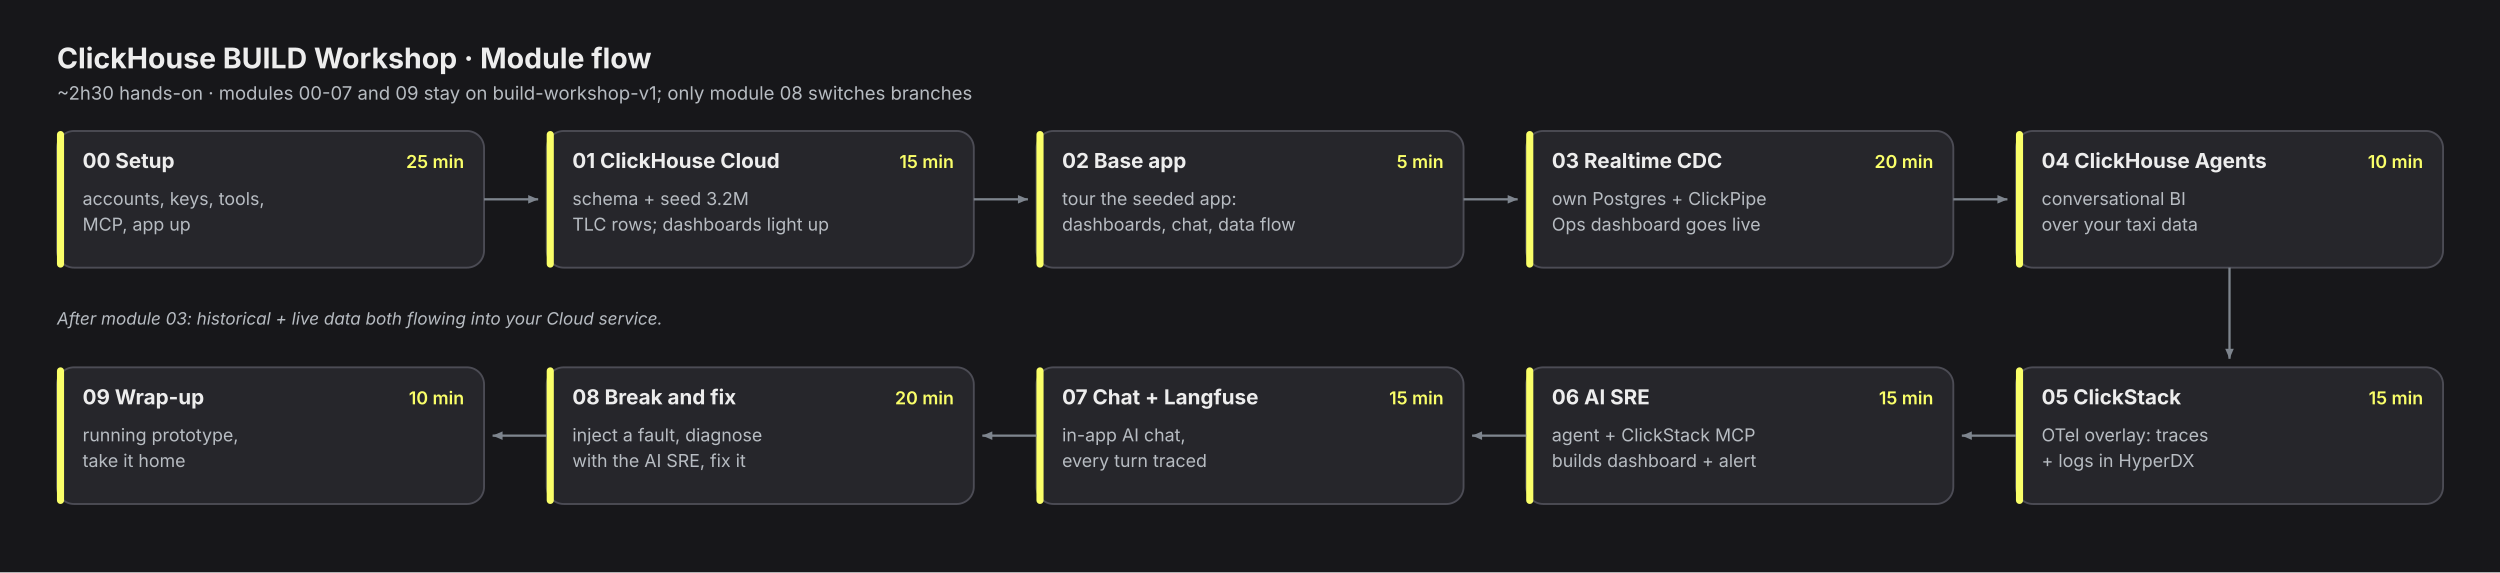
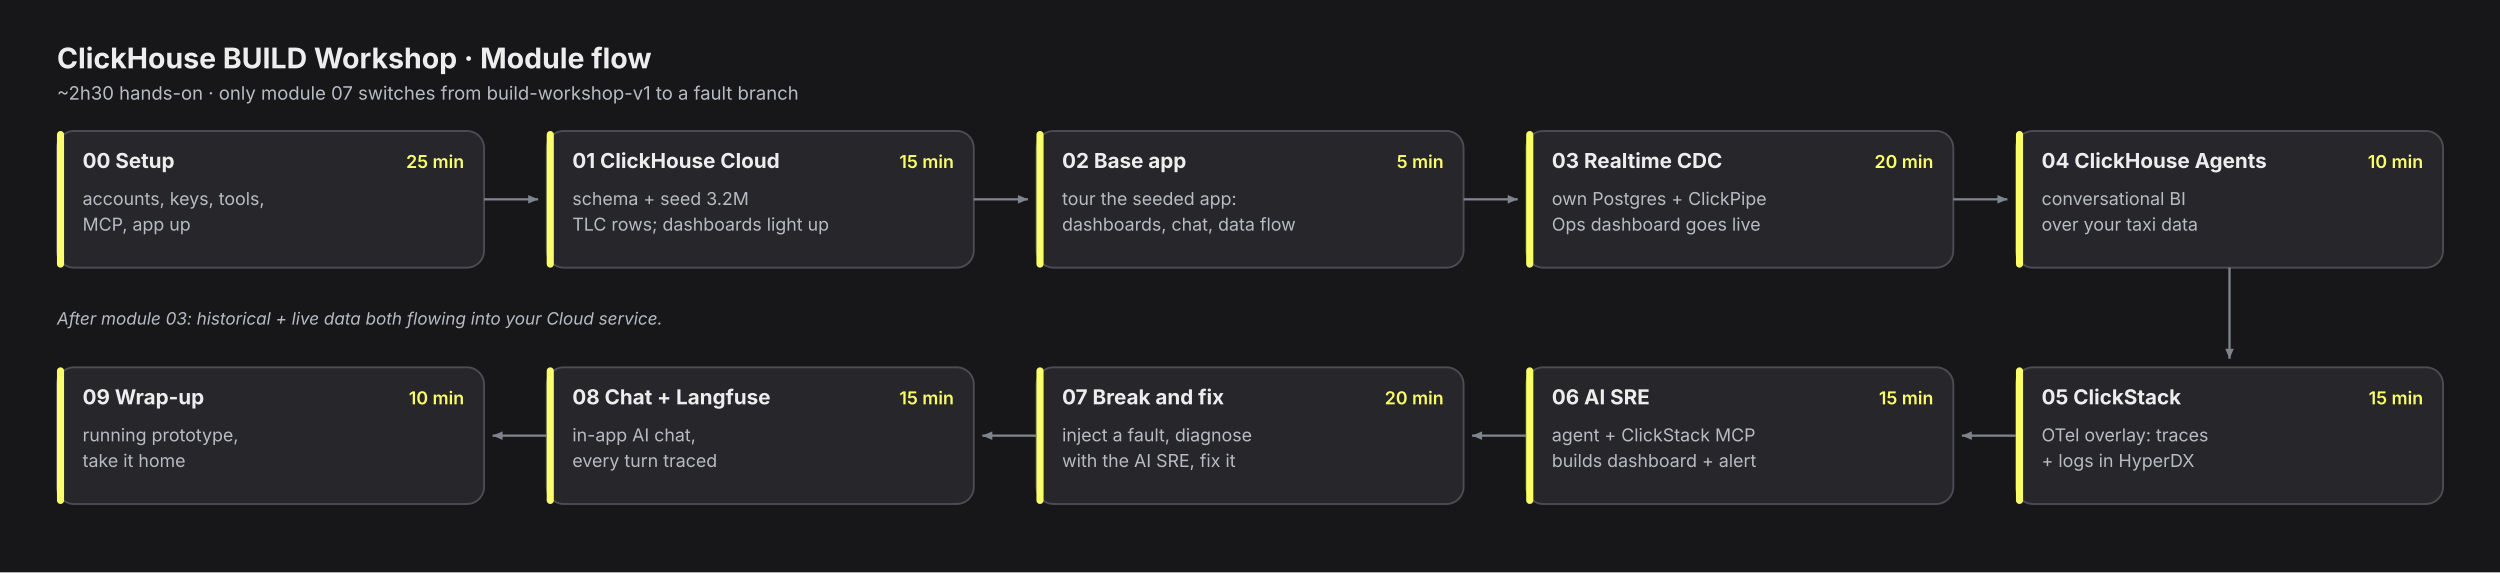
<svg xmlns="http://www.w3.org/2000/svg" width="1756" height="402" viewBox="0 0 1756 402" font-family="Inter, -apple-system, Segoe UI, Roboto, sans-serif">
  <rect x="0" y="0" width="1756" height="402" fill="#17171A" />
  <defs>
    <marker id="arrow" markerWidth="9" markerHeight="9" refX="7" refY="3" orient="auto" markerUnits="userSpaceOnUse">
      <path d="M0,0 L7,3 L0,6 Z" fill="#7E858E" />
    </marker>
  </defs>
  <text x="40" y="48" fill="#EDEDED" font-size="20" font-weight="700">ClickHouse BUILD Workshop · Module flow</text>
-   <text x="40" y="70" fill="#B7BCC2" font-size="13">~2h30 hands-on · modules 00-07 and 09 stay on build-workshop-v1; only module 08 switches branches</text>
+   <text x="40" y="70" fill="#B7BCC2" font-size="13">~2h30 hands-on · only module 07 switches from build-workshop-v1 to a fault branch</text>
  <rect x="40" y="92" width="300" height="96" rx="12" fill="#26262B" stroke="#4C4C55" stroke-width="1.3" />
  <rect x="40" y="92" width="5" height="96" rx="2.5" fill="#FAFF69" />
  <text x="58" y="118" fill="#EDEDED" font-size="14.5" font-weight="700">00 Setup</text>
  <text x="326" y="118" fill="#FAFF69" font-size="12.5" font-weight="600" text-anchor="end">25 min</text>
  <text x="58" y="144" fill="#B7BCC2" font-size="12.5">accounts, keys, tools,</text>
  <text x="58" y="162" fill="#B7BCC2" font-size="12.5">MCP, app up</text>
  <rect x="384" y="92" width="300" height="96" rx="12" fill="#26262B" stroke="#4C4C55" stroke-width="1.3" />
  <rect x="384" y="92" width="5" height="96" rx="2.5" fill="#FAFF69" />
  <text x="402" y="118" fill="#EDEDED" font-size="14.5" font-weight="700">01 ClickHouse Cloud</text>
  <text x="670" y="118" fill="#FAFF69" font-size="12.5" font-weight="600" text-anchor="end">15 min</text>
  <text x="402" y="144" fill="#B7BCC2" font-size="12.5">schema + seed 3.2M</text>
  <text x="402" y="162" fill="#B7BCC2" font-size="12.5">TLC rows; dashboards light up</text>
  <rect x="728" y="92" width="300" height="96" rx="12" fill="#26262B" stroke="#4C4C55" stroke-width="1.3" />
  <rect x="728" y="92" width="5" height="96" rx="2.5" fill="#FAFF69" />
  <text x="746" y="118" fill="#EDEDED" font-size="14.5" font-weight="700">02 Base app</text>
  <text x="1014" y="118" fill="#FAFF69" font-size="12.5" font-weight="600" text-anchor="end">5 min</text>
  <text x="746" y="144" fill="#B7BCC2" font-size="12.5">tour the seeded app:</text>
  <text x="746" y="162" fill="#B7BCC2" font-size="12.5">dashboards, chat, data flow</text>
  <rect x="1072" y="92" width="300" height="96" rx="12" fill="#26262B" stroke="#4C4C55" stroke-width="1.3" />
  <rect x="1072" y="92" width="5" height="96" rx="2.5" fill="#FAFF69" />
  <text x="1090" y="118" fill="#EDEDED" font-size="14.5" font-weight="700">03 Realtime CDC</text>
  <text x="1358" y="118" fill="#FAFF69" font-size="12.5" font-weight="600" text-anchor="end">20 min</text>
  <text x="1090" y="144" fill="#B7BCC2" font-size="12.5">own Postgres + ClickPipe</text>
  <text x="1090" y="162" fill="#B7BCC2" font-size="12.5">Ops dashboard goes live</text>
  <rect x="1416" y="92" width="300" height="96" rx="12" fill="#26262B" stroke="#4C4C55" stroke-width="1.3" />
  <rect x="1416" y="92" width="5" height="96" rx="2.5" fill="#FAFF69" />
  <text x="1434" y="118" fill="#EDEDED" font-size="14.5" font-weight="700">04 ClickHouse Agents</text>
  <text x="1702" y="118" fill="#FAFF69" font-size="12.5" font-weight="600" text-anchor="end">10 min</text>
  <text x="1434" y="144" fill="#B7BCC2" font-size="12.5">conversational BI</text>
  <text x="1434" y="162" fill="#B7BCC2" font-size="12.5">over your taxi data</text>
  <rect x="1416" y="258" width="300" height="96" rx="12" fill="#26262B" stroke="#4C4C55" stroke-width="1.3" />
  <rect x="1416" y="258" width="5" height="96" rx="2.5" fill="#FAFF69" />
  <text x="1434" y="284" fill="#EDEDED" font-size="14.5" font-weight="700">05 ClickStack</text>
  <text x="1702" y="284" fill="#FAFF69" font-size="12.5" font-weight="600" text-anchor="end">15 min</text>
  <text x="1434" y="310" fill="#B7BCC2" font-size="12.5">OTel overlay: traces</text>
  <text x="1434" y="328" fill="#B7BCC2" font-size="12.5">+ logs in HyperDX</text>
  <rect x="1072" y="258" width="300" height="96" rx="12" fill="#26262B" stroke="#4C4C55" stroke-width="1.3" />
  <rect x="1072" y="258" width="5" height="96" rx="2.5" fill="#FAFF69" />
  <text x="1090" y="284" fill="#EDEDED" font-size="14.5" font-weight="700">06 AI SRE</text>
  <text x="1358" y="284" fill="#FAFF69" font-size="12.5" font-weight="600" text-anchor="end">15 min</text>
  <text x="1090" y="310" fill="#B7BCC2" font-size="12.5">agent + ClickStack MCP</text>
  <text x="1090" y="328" fill="#B7BCC2" font-size="12.5">builds dashboard + alert</text>
  <rect x="728" y="258" width="300" height="96" rx="12" fill="#26262B" stroke="#4C4C55" stroke-width="1.3" />
  <rect x="728" y="258" width="5" height="96" rx="2.5" fill="#FAFF69" />
-   <text x="746" y="284" fill="#EDEDED" font-size="14.5" font-weight="700">07 Chat + Langfuse</text>
-   <text x="1014" y="284" fill="#FAFF69" font-size="12.5" font-weight="600" text-anchor="end">15 min</text>
-   <text x="746" y="310" fill="#B7BCC2" font-size="12.5">in-app AI chat,</text>
-   <text x="746" y="328" fill="#B7BCC2" font-size="12.5">every turn traced</text>
+   <text x="746" y="284" fill="#EDEDED" font-size="14.5" font-weight="700">07 Break and fix</text>
+   <text x="1014" y="284" fill="#FAFF69" font-size="12.5" font-weight="600" text-anchor="end">20 min</text>
+   <text x="746" y="310" fill="#B7BCC2" font-size="12.5">inject a fault, diagnose</text>
+   <text x="746" y="328" fill="#B7BCC2" font-size="12.5">with the AI SRE, fix it</text>
  <rect x="384" y="258" width="300" height="96" rx="12" fill="#26262B" stroke="#4C4C55" stroke-width="1.3" />
  <rect x="384" y="258" width="5" height="96" rx="2.5" fill="#FAFF69" />
-   <text x="402" y="284" fill="#EDEDED" font-size="14.5" font-weight="700">08 Break and fix</text>
-   <text x="670" y="284" fill="#FAFF69" font-size="12.5" font-weight="600" text-anchor="end">20 min</text>
-   <text x="402" y="310" fill="#B7BCC2" font-size="12.5">inject a fault, diagnose</text>
-   <text x="402" y="328" fill="#B7BCC2" font-size="12.5">with the AI SRE, fix it</text>
+   <text x="402" y="284" fill="#EDEDED" font-size="14.5" font-weight="700">08 Chat + Langfuse</text>
+   <text x="670" y="284" fill="#FAFF69" font-size="12.5" font-weight="600" text-anchor="end">15 min</text>
+   <text x="402" y="310" fill="#B7BCC2" font-size="12.5">in-app AI chat,</text>
+   <text x="402" y="328" fill="#B7BCC2" font-size="12.5">every turn traced</text>
  <rect x="40" y="258" width="300" height="96" rx="12" fill="#26262B" stroke="#4C4C55" stroke-width="1.3" />
  <rect x="40" y="258" width="5" height="96" rx="2.5" fill="#FAFF69" />
  <text x="58" y="284" fill="#EDEDED" font-size="14.5" font-weight="700">09 Wrap-up</text>
  <text x="326" y="284" fill="#FAFF69" font-size="12.5" font-weight="600" text-anchor="end">10 min</text>
  <text x="58" y="310" fill="#B7BCC2" font-size="12.5">running prototype,</text>
  <text x="58" y="328" fill="#B7BCC2" font-size="12.5">take it home</text>
  <path d="M340,140.0 L378,140.0" fill="none" stroke="#7E858E" stroke-width="1.6" marker-end="url(#arrow)" />
  <path d="M684,140.0 L722,140.0" fill="none" stroke="#7E858E" stroke-width="1.6" marker-end="url(#arrow)" />
  <path d="M1028,140.0 L1066,140.0" fill="none" stroke="#7E858E" stroke-width="1.6" marker-end="url(#arrow)" />
  <path d="M1372,140.0 L1410,140.0" fill="none" stroke="#7E858E" stroke-width="1.6" marker-end="url(#arrow)" />
  <path d="M1566.0,188 L1566.0,252" fill="none" stroke="#7E858E" stroke-width="1.6" marker-end="url(#arrow)" />
  <path d="M1416,306.0 L1378,306.0" fill="none" stroke="#7E858E" stroke-width="1.6" marker-end="url(#arrow)" />
  <path d="M1072,306.0 L1034,306.0" fill="none" stroke="#7E858E" stroke-width="1.6" marker-end="url(#arrow)" />
  <path d="M728,306.0 L690,306.0" fill="none" stroke="#7E858E" stroke-width="1.6" marker-end="url(#arrow)" />
  <path d="M384,306.0 L346,306.0" fill="none" stroke="#7E858E" stroke-width="1.6" marker-end="url(#arrow)" />
  <text x="40" y="228.0" fill="#B7BCC2" font-size="12" font-style="italic">After module 03: historical + live data both flowing into your Cloud service.</text>
</svg>
